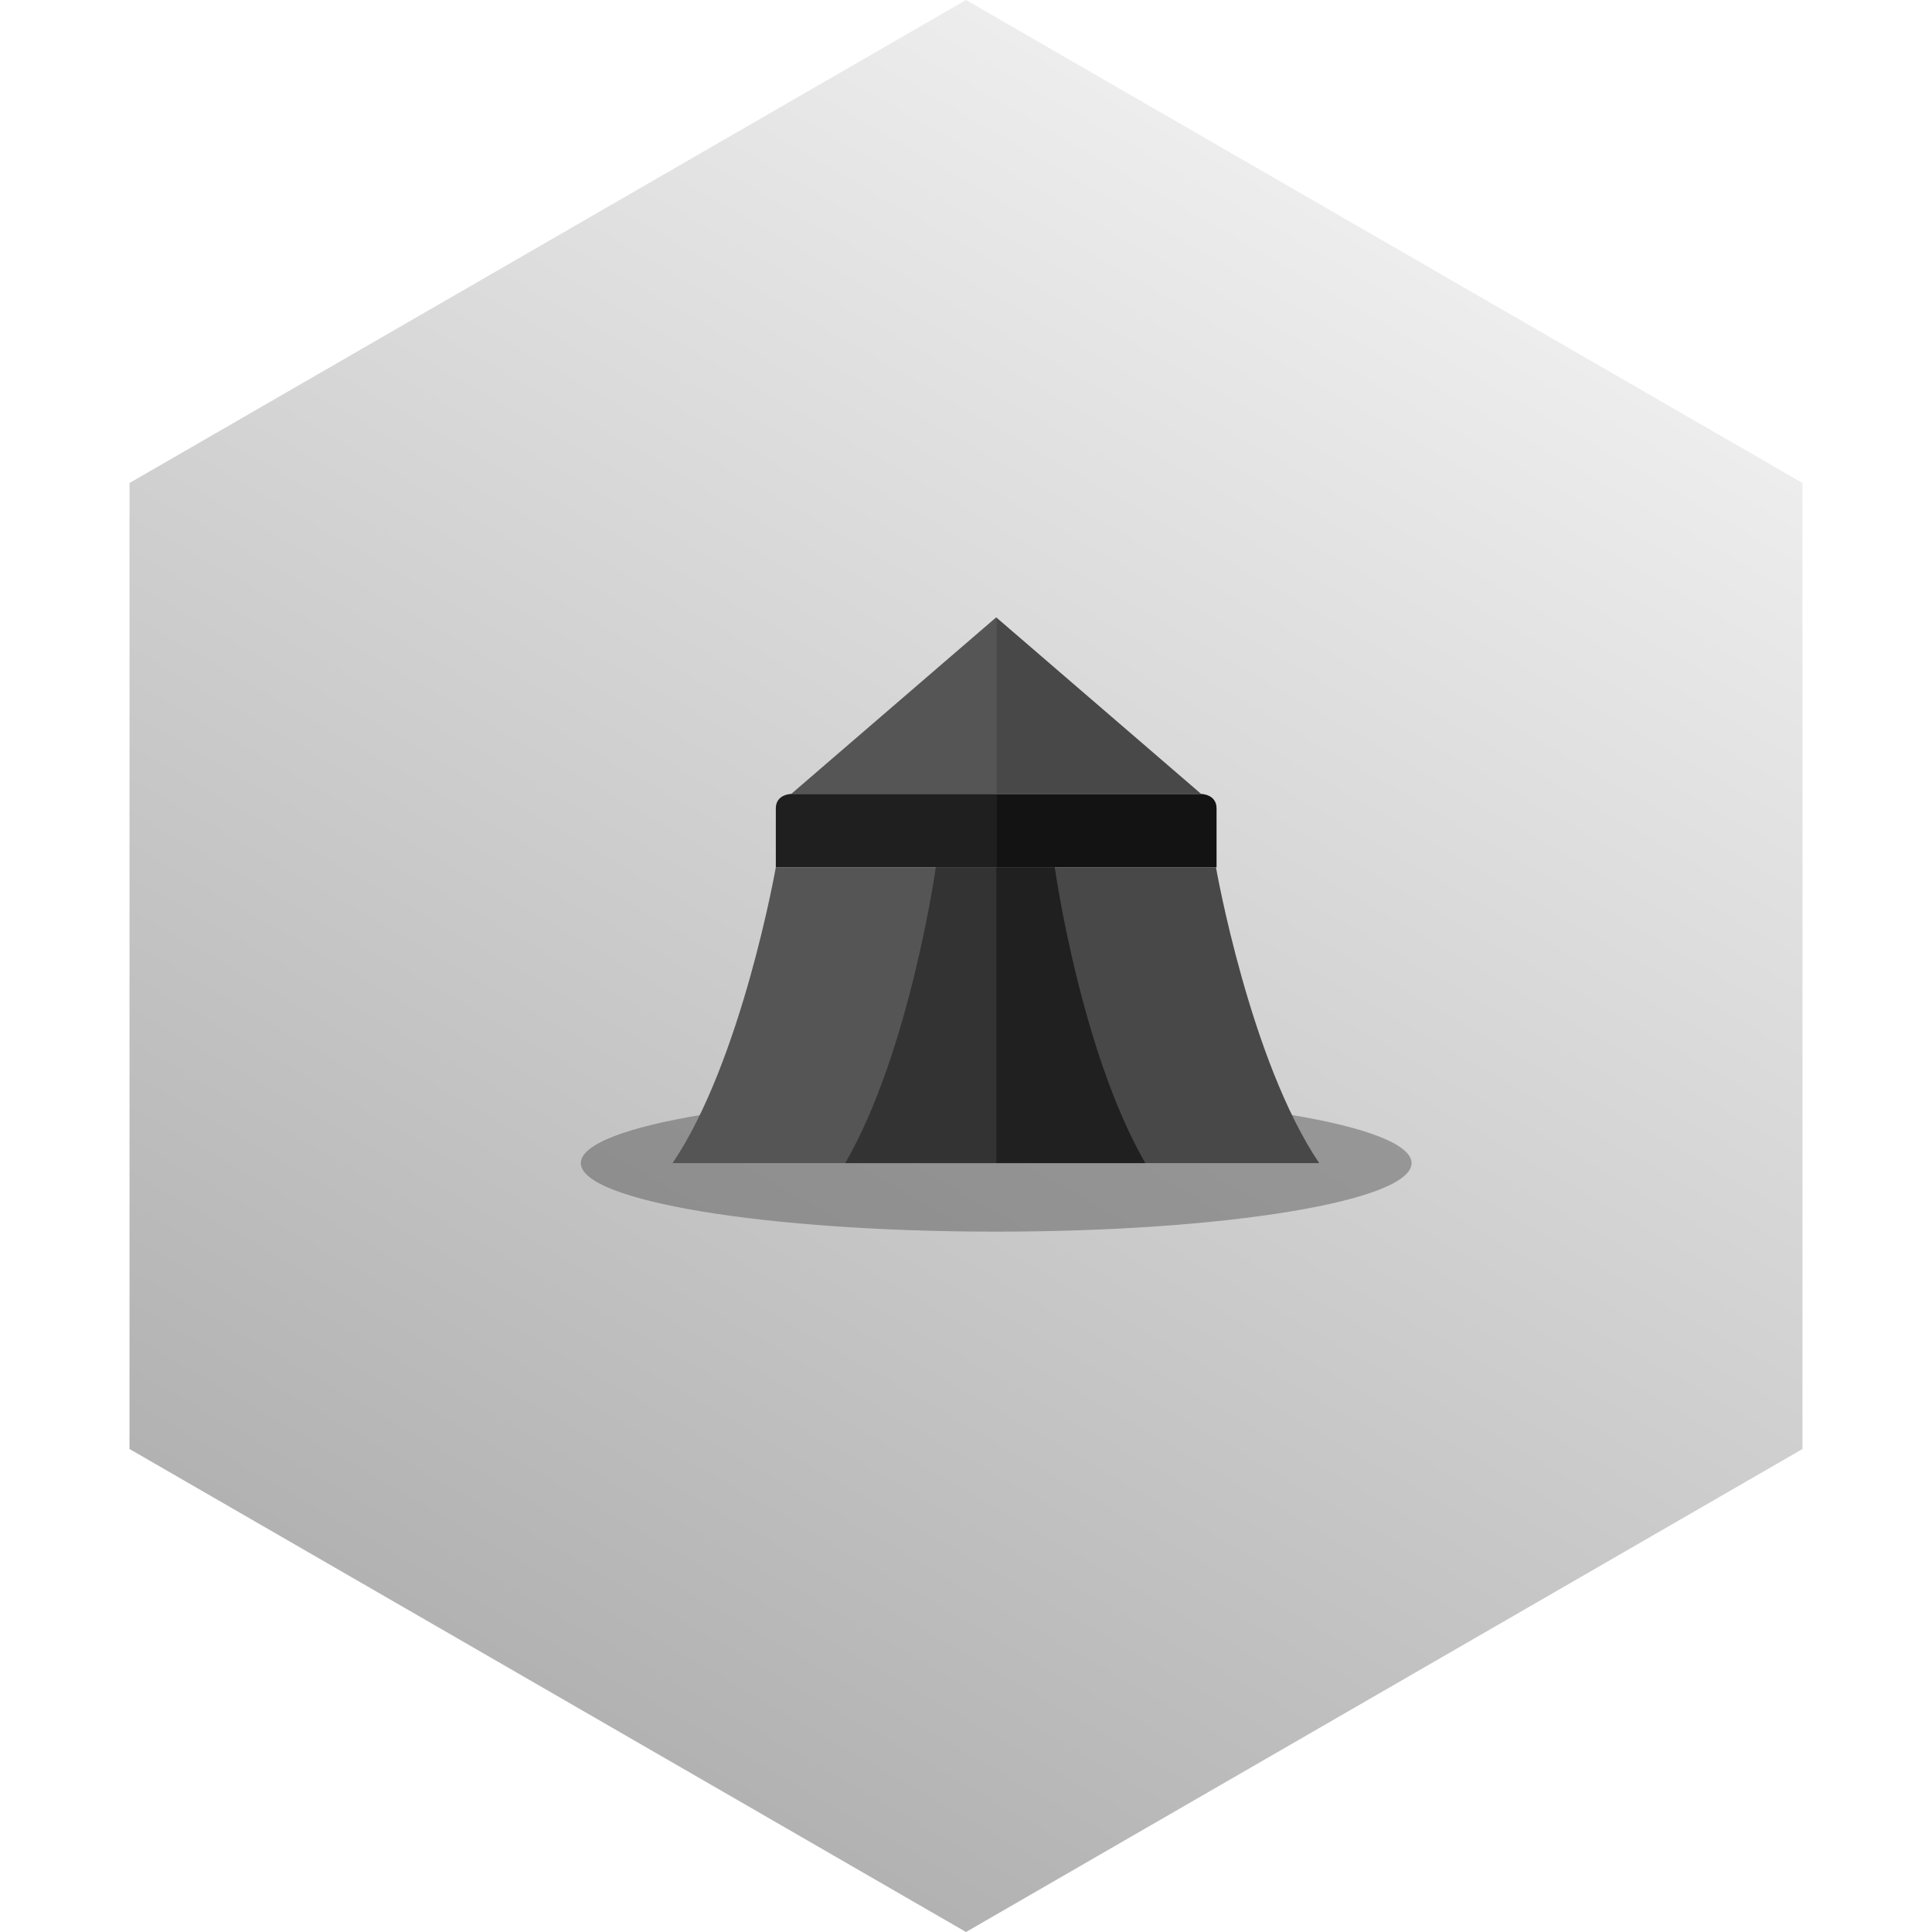
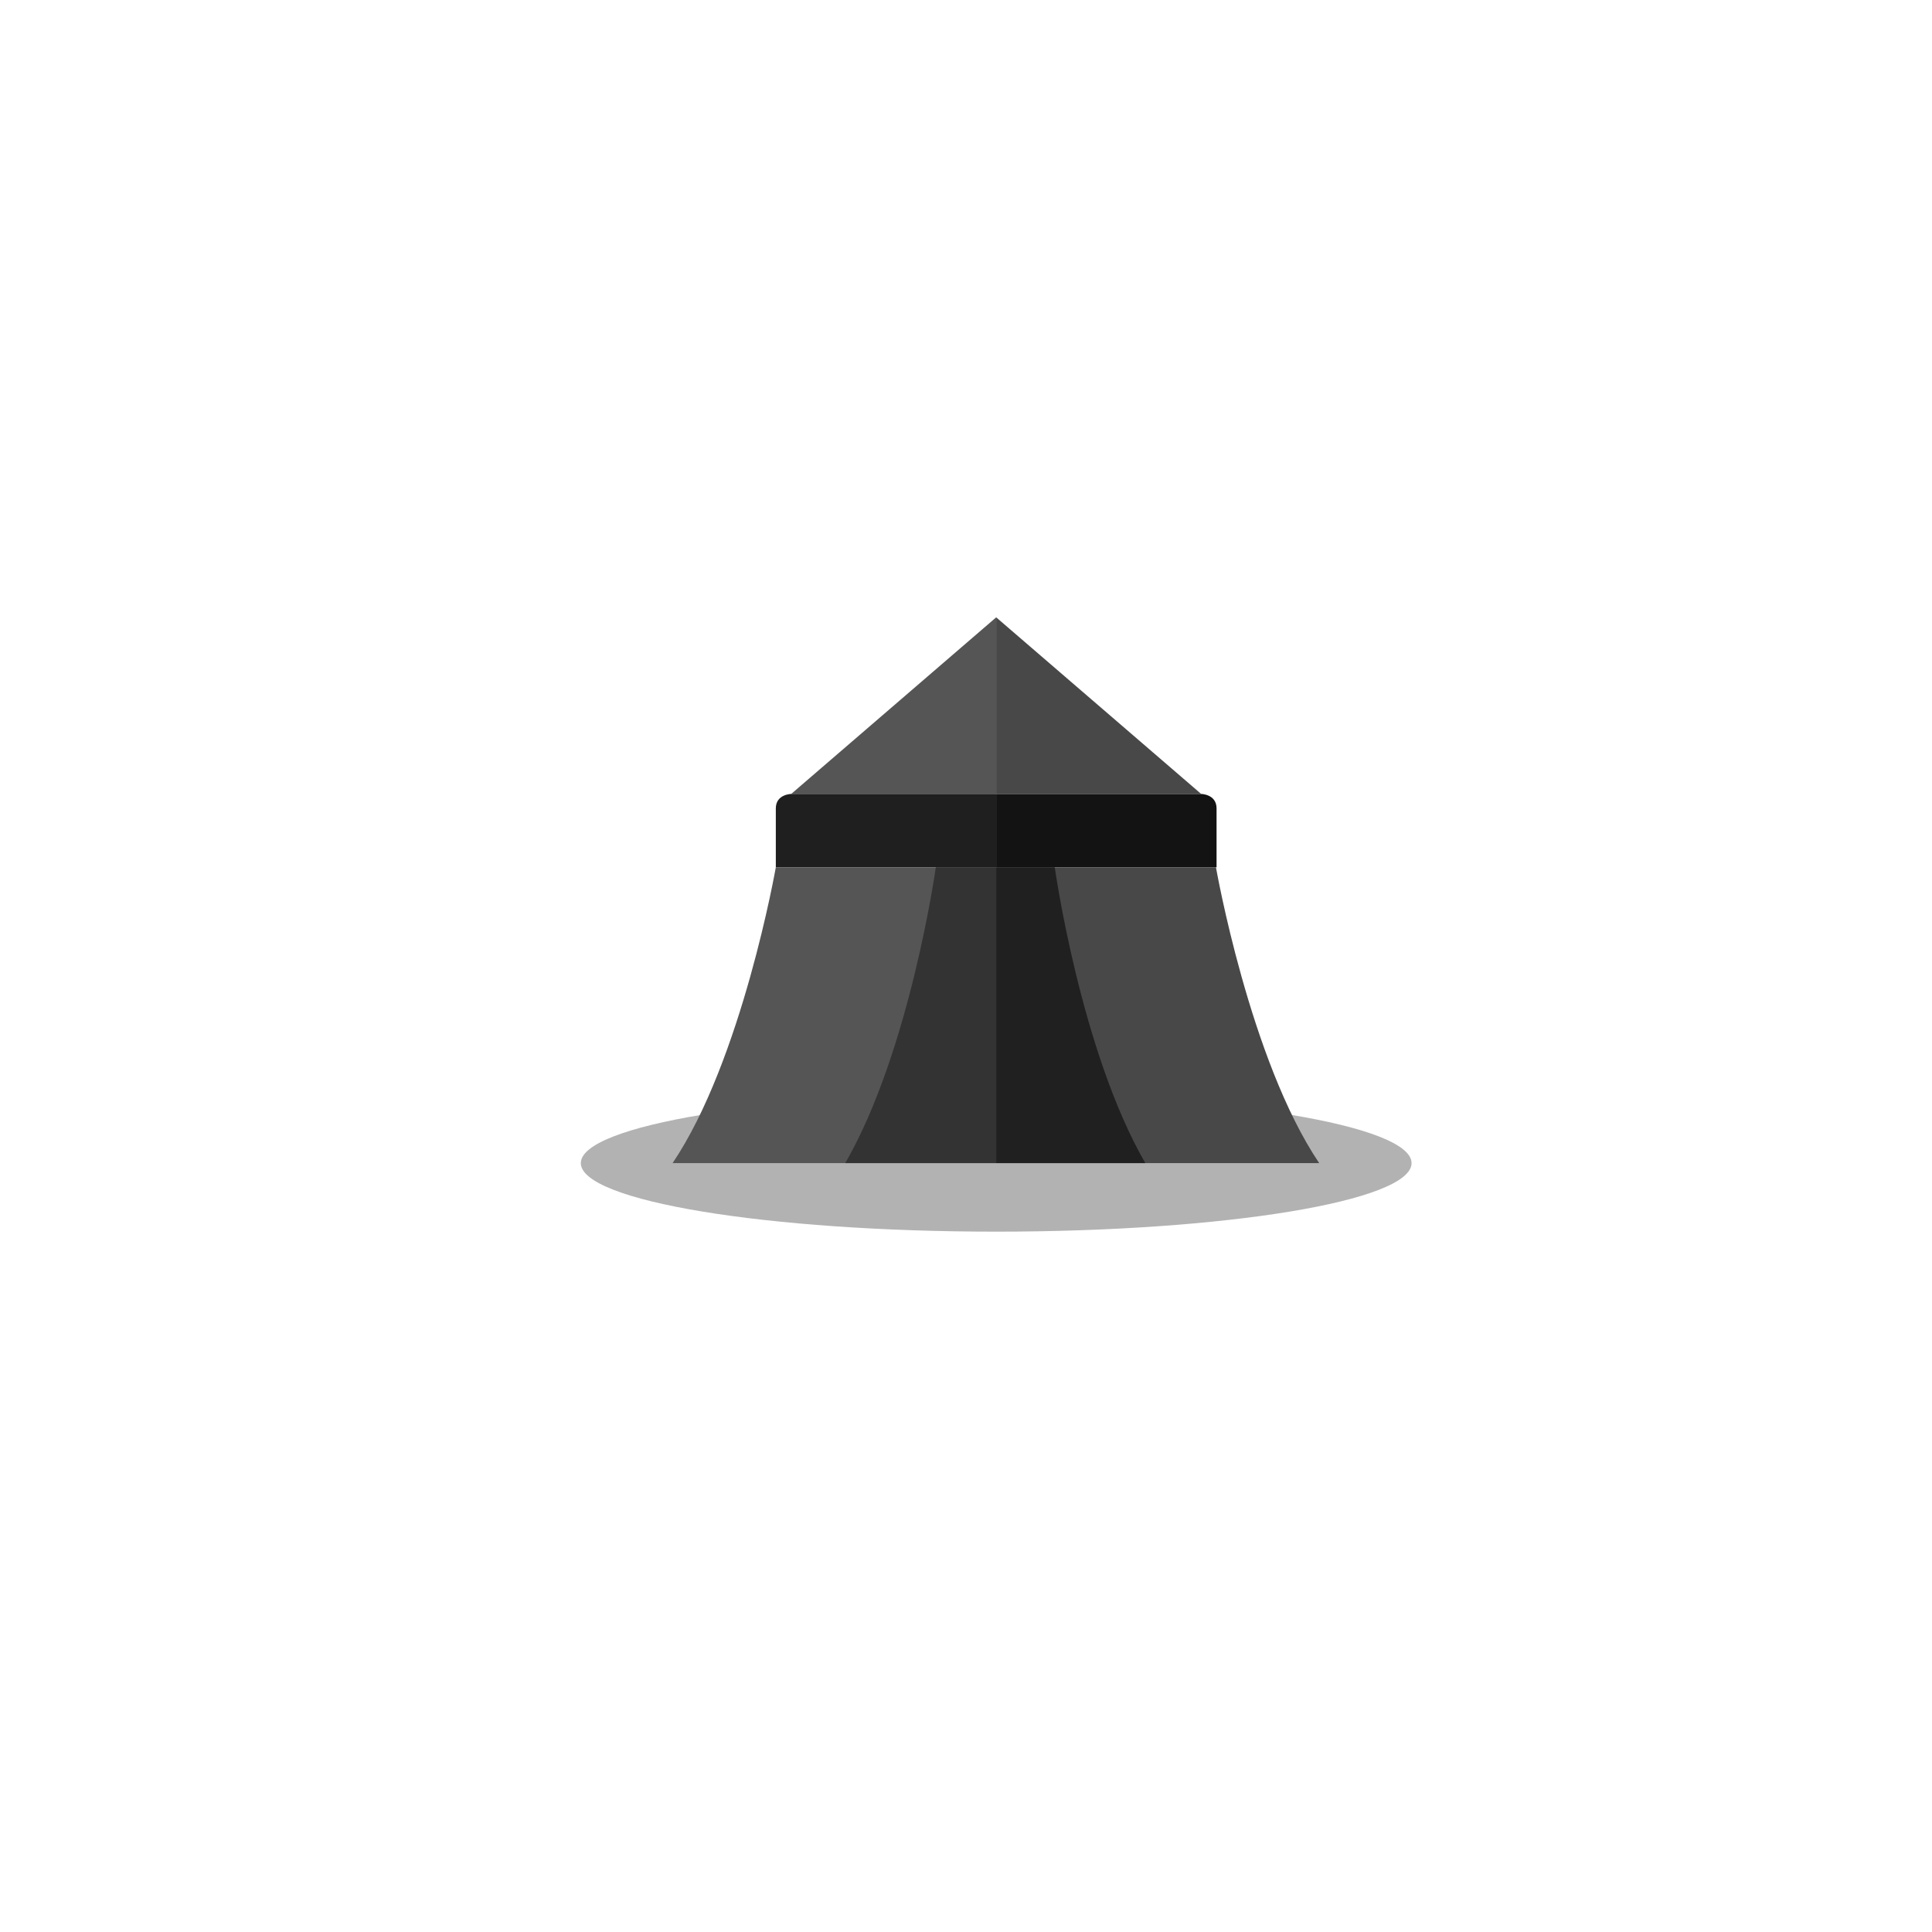
<svg xmlns="http://www.w3.org/2000/svg" id="Layer_1" data-name="Layer 1" viewBox="0 0 64 64">
  <defs>
-     <style>.cls-1{fill:url(#linear-gradient);}.cls-2{fill:#3f3f3f;opacity:0.4;}.cls-3{fill:#565555;}.cls-4{fill:#1f1f1f;}.cls-5{fill:#131313;}.cls-6{fill:#484848;}.cls-7{fill:#202020;}.cls-8{fill:#333;}</style>
-     <linearGradient id="linear-gradient" x1="65.29" y1="12.52" x2="65.29" y2="67.94" gradientTransform="translate(-4.43 -35.48) rotate(30)" gradientUnits="userSpaceOnUse">
-       <stop offset="0" stop-color="#ededed" />
-       <stop offset="1" stop-color="#b2b2b2" />
-     </linearGradient>
+     <style>.cls-1{fill:#3f3f3f;opacity:0.4;}.cls-2{fill:#565555;}.cls-3{fill:#1f1f1f;}.cls-4{fill:#131313;}.cls-5{fill:#484848;}.cls-6{fill:#202020;}.cls-7{fill:#333;}</style>
  </defs>
-   <polygon class="cls-1" points="59.71 16 32 0 4.29 16 4.29 48 32 64 59.71 48 59.71 16" />
-   <ellipse class="cls-2" cx="33" cy="38.53" rx="13.76" ry="2.27" />
-   <polygon class="cls-3" points="33 20.45 26.21 26.3 33 26.3 33 20.45" />
-   <path class="cls-4" d="M26.22,26.3s-.52,0-.52.48v1.95H33V26.3Z" />
-   <path class="cls-5" d="M39.78,26.3s.52,0,.52.48v1.95H33V26.3Z" />
-   <polygon class="cls-6" points="33 20.45 39.79 26.3 33 26.3 33 20.45" />
-   <path class="cls-3" d="M25.7,28.73s-1.12,6.39-3.42,9.8H33v-9.8Z" />
-   <path class="cls-6" d="M40.28,28.73s1.12,6.39,3.42,9.8H33v-9.8Z" />
-   <path class="cls-7" d="M34.94,28.73s.85,6.07,3,9.8H33v-9.8Z" />
-   <path class="cls-8" d="M31,28.73s-.85,6.07-3,9.8H33v-9.8Z" />
+   <ellipse class="cls-1" cx="33" cy="38.53" rx="13.76" ry="2.27" />
+   <polygon class="cls-2" points="33 20.45 26.21 26.3 33 26.3 33 20.45" />
+   <path class="cls-3" d="M26.22,26.3s-.52,0-.52.48v1.95H33V26.3Z" />
+   <path class="cls-4" d="M39.78,26.3s.52,0,.52.48v1.95H33V26.3Z" />
+   <polygon class="cls-5" points="33 20.45 39.79 26.3 33 26.3 33 20.45" />
+   <path class="cls-2" d="M25.7,28.73s-1.12,6.39-3.42,9.8H33v-9.8Z" />
+   <path class="cls-5" d="M40.28,28.73s1.12,6.39,3.42,9.8H33v-9.8Z" />
+   <path class="cls-6" d="M34.94,28.73s.85,6.07,3,9.8H33v-9.8Z" />
+   <path class="cls-7" d="M31,28.73s-.85,6.07-3,9.8H33v-9.8Z" />
</svg>
